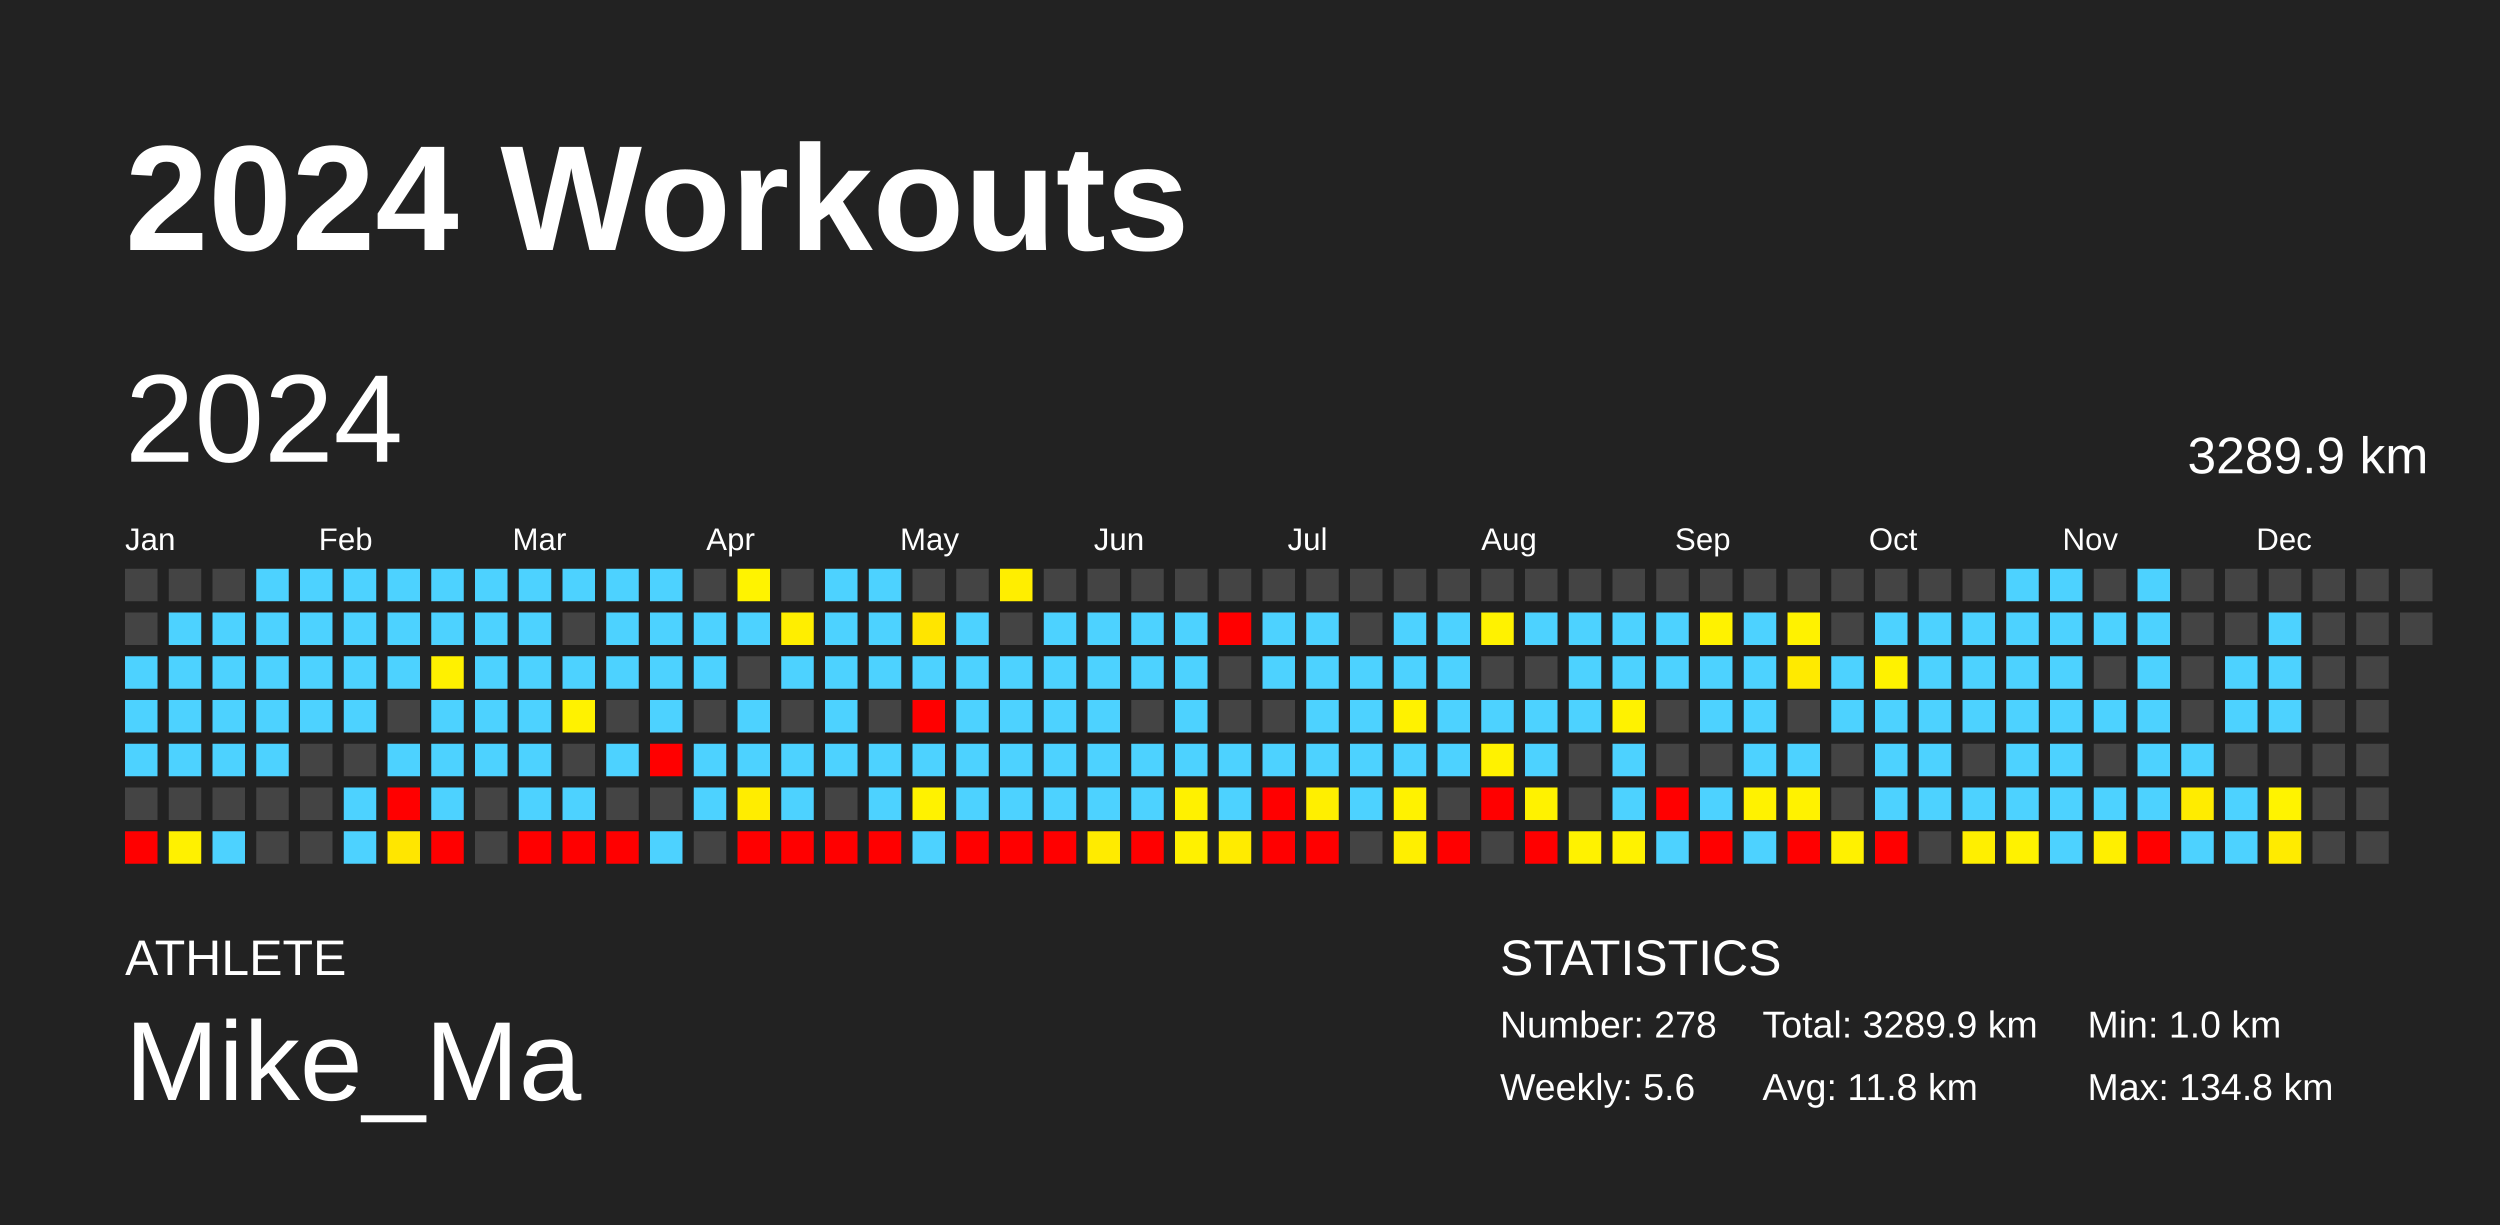
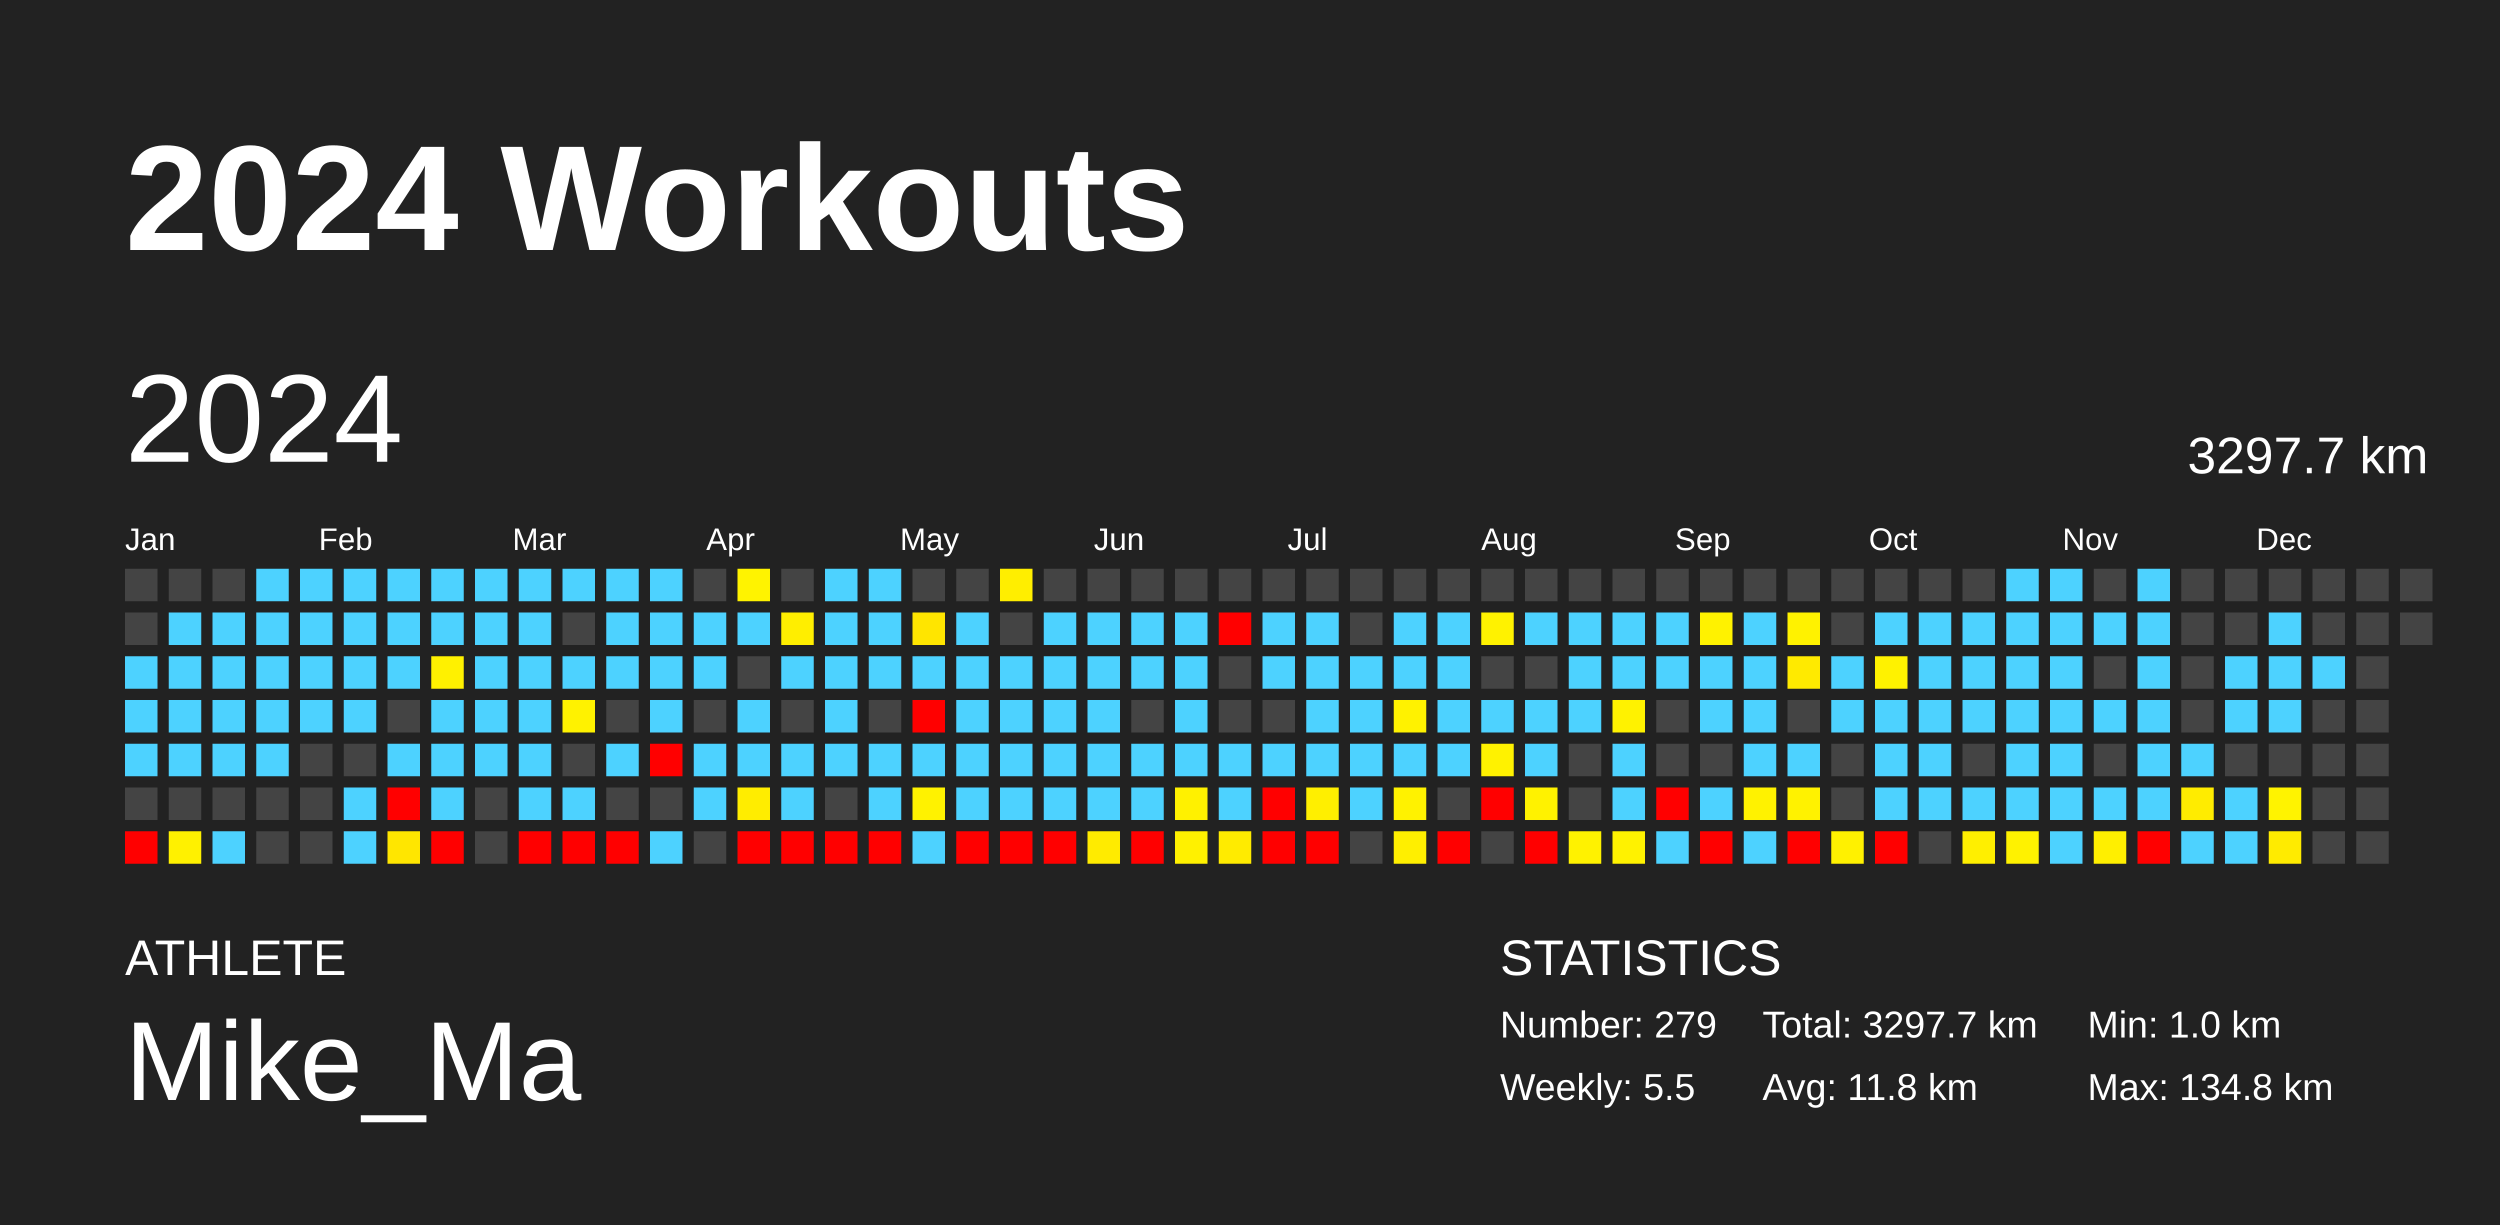
<svg xmlns="http://www.w3.org/2000/svg" baseProfile="full" height="98mm" version="1.1" viewBox="0,0,200,98" width="200mm">
  <defs />
  <rect fill="#222222" height="98" width="200" x="0" y="0" />
  <text fill="#FFFFFF" style="font-size:12px; font-family:Arial; font-weight:bold;" x="10" y="20">2024 Workouts</text>
  <text fill="#FFFFFF" style="font-size:4px; font-family:Arial" x="10" y="78">ATHLETE</text>
  <text fill="#FFFFFF" style="font-size:9px; font-family:Arial" x="10" y="88">Mike_Ma</text>
  <text fill="#FFFFFF" style="font-size:4px; font-family:Arial" x="120" y="78">STATISTICS</text>
-   <text fill="#FFFFFF" style="font-size:3px; font-family:Arial" x="120" y="83">Number: 278</text>
-   <text fill="#FFFFFF" style="font-size:3px; font-family:Arial" x="120" y="88">Weekly: 5.6</text>
-   <text fill="#FFFFFF" style="font-size:3px; font-family:Arial" x="141" y="83">Total: 3289.9 km</text>
+   <text fill="#FFFFFF" style="font-size:3px; font-family:Arial" x="120" y="83">Number: 279</text>
+   <text fill="#FFFFFF" style="font-size:3px; font-family:Arial" x="120" y="88">Weekly: 5.5</text>
+   <text fill="#FFFFFF" style="font-size:3px; font-family:Arial" x="141" y="83">Total: 3297.7 km</text>
  <text fill="#FFFFFF" style="font-size:3px; font-family:Arial" x="141" y="88">Avg: 11.8 km</text>
  <text fill="#FFFFFF" style="font-size:3px; font-family:Arial" x="167" y="83">Min: 1.0 km</text>
  <text fill="#FFFFFF" style="font-size:3px; font-family:Arial" x="167" y="88">Max: 134.8 km</text>
  <text dominant-baseline="hanging" fill="#FFFFFF" style="font-size:10.0px; font-family:Arial;" x="10" y="30">2024</text>
-   <text dominant-baseline="hanging" fill="#FFFFFF" style="font-size:4.125px; font-family:Arial;" x="175" y="35">3289.9 km</text>
+   <text dominant-baseline="hanging" fill="#FFFFFF" style="font-size:4.125px; font-family:Arial;" x="175" y="35">3297.7 km</text>
  <text fill="#FFFFFF" style="font-size:2.5px; font-family:Arial" x="10.0" y="44">Jan</text>
  <text fill="#FFFFFF" style="font-size:2.5px; font-family:Arial" x="25.5" y="44">Feb</text>
  <text fill="#FFFFFF" style="font-size:2.5px; font-family:Arial" x="41.0" y="44">Mar</text>
  <text fill="#FFFFFF" style="font-size:2.5px; font-family:Arial" x="56.5" y="44">Apr</text>
  <text fill="#FFFFFF" style="font-size:2.5px; font-family:Arial" x="72.0" y="44">May</text>
  <text fill="#FFFFFF" style="font-size:2.5px; font-family:Arial" x="87.5" y="44">Jun</text>
  <text fill="#FFFFFF" style="font-size:2.5px; font-family:Arial" x="103.0" y="44">Jul</text>
  <text fill="#FFFFFF" style="font-size:2.5px; font-family:Arial" x="118.5" y="44">Aug</text>
  <text fill="#FFFFFF" style="font-size:2.5px; font-family:Arial" x="134.0" y="44">Sep</text>
  <text fill="#FFFFFF" style="font-size:2.5px; font-family:Arial" x="149.5" y="44">Oct</text>
  <text fill="#FFFFFF" style="font-size:2.5px; font-family:Arial" x="165.0" y="44">Nov</text>
  <text fill="#FFFFFF" style="font-size:2.5px; font-family:Arial" x="180.5" y="44">Dec</text>
  <rect fill="#444444" height="2.6" width="2.6" x="10.0" y="45.5" />
  <rect fill="#444444" height="2.6" width="2.6" x="10.0" y="49.0" />
  <rect fill="#4dd2ff" height="2.6" width="2.6" x="10.0" y="52.5" />
  <rect fill="#4dd2ff" height="2.6" width="2.6" x="10.0" y="56.0" />
  <rect fill="#4dd2ff" height="2.6" width="2.6" x="10.0" y="59.5" />
  <rect fill="#444444" height="2.6" width="2.6" x="10.0" y="63.0" />
  <rect fill="red" height="2.6" width="2.6" x="10.0" y="66.5" />
  <rect fill="#444444" height="2.6" width="2.6" x="13.5" y="45.5" />
  <rect fill="#4dd2ff" height="2.6" width="2.6" x="13.5" y="49.0" />
  <rect fill="#4dd2ff" height="2.6" width="2.6" x="13.5" y="52.5" />
  <rect fill="#4dd2ff" height="2.6" width="2.6" x="13.5" y="56.0" />
  <rect fill="#4dd2ff" height="2.6" width="2.6" x="13.5" y="59.5" />
  <rect fill="#444444" height="2.6" width="2.6" x="13.5" y="63.0" />
  <rect fill="#fff100" height="2.6" width="2.6" x="13.5" y="66.5" />
  <rect fill="#444444" height="2.6" width="2.6" x="17.0" y="45.5" />
  <rect fill="#4dd2ff" height="2.6" width="2.6" x="17.0" y="49.0" />
  <rect fill="#4dd2ff" height="2.6" width="2.6" x="17.0" y="52.5" />
  <rect fill="#4dd2ff" height="2.6" width="2.6" x="17.0" y="56.0" />
  <rect fill="#4dd2ff" height="2.6" width="2.6" x="17.0" y="59.5" />
  <rect fill="#444444" height="2.6" width="2.6" x="17.0" y="63.0" />
  <rect fill="#4dd2ff" height="2.6" width="2.6" x="17.0" y="66.5" />
  <rect fill="#4dd2ff" height="2.6" width="2.6" x="20.5" y="45.5" />
  <rect fill="#4dd2ff" height="2.6" width="2.6" x="20.5" y="49.0" />
  <rect fill="#4dd2ff" height="2.6" width="2.6" x="20.5" y="52.5" />
  <rect fill="#4dd2ff" height="2.6" width="2.6" x="20.5" y="56.0" />
  <rect fill="#4dd2ff" height="2.6" width="2.6" x="20.5" y="59.5" />
  <rect fill="#444444" height="2.6" width="2.6" x="20.5" y="63.0" />
  <rect fill="#444444" height="2.6" width="2.6" x="20.5" y="66.5" />
  <rect fill="#4dd2ff" height="2.6" width="2.6" x="24.0" y="45.5" />
  <rect fill="#4dd2ff" height="2.6" width="2.6" x="24.0" y="49.0" />
  <rect fill="#4dd2ff" height="2.6" width="2.6" x="24.0" y="52.5" />
  <rect fill="#4dd2ff" height="2.6" width="2.6" x="24.0" y="56.0" />
  <rect fill="#444444" height="2.6" width="2.6" x="24.0" y="59.5" />
  <rect fill="#444444" height="2.6" width="2.6" x="24.0" y="63.0" />
  <rect fill="#444444" height="2.6" width="2.6" x="24.0" y="66.5" />
  <rect fill="#4dd2ff" height="2.6" width="2.6" x="27.5" y="45.5" />
  <rect fill="#4dd2ff" height="2.6" width="2.6" x="27.5" y="49.0" />
  <rect fill="#4dd2ff" height="2.6" width="2.6" x="27.5" y="52.5" />
  <rect fill="#4dd2ff" height="2.6" width="2.6" x="27.5" y="56.0" />
  <rect fill="#444444" height="2.6" width="2.6" x="27.5" y="59.5" />
  <rect fill="#4dd2ff" height="2.6" width="2.6" x="27.5" y="63.0" />
  <rect fill="#4dd2ff" height="2.6" width="2.6" x="27.5" y="66.5" />
  <rect fill="#4dd2ff" height="2.6" width="2.6" x="31.0" y="45.5" />
  <rect fill="#4dd2ff" height="2.6" width="2.6" x="31.0" y="49.0" />
  <rect fill="#4dd2ff" height="2.6" width="2.6" x="31.0" y="52.5" />
  <rect fill="#444444" height="2.6" width="2.6" x="31.0" y="56.0" />
  <rect fill="#4dd2ff" height="2.6" width="2.6" x="31.0" y="59.5" />
  <rect fill="red" height="2.6" width="2.6" x="31.0" y="63.0" />
  <rect fill="#ffe600" height="2.6" width="2.6" x="31.0" y="66.5" />
  <rect fill="#4dd2ff" height="2.6" width="2.6" x="34.5" y="45.5" />
  <rect fill="#4dd2ff" height="2.6" width="2.6" x="34.5" y="49.0" />
  <rect fill="#fff100" height="2.6" width="2.6" x="34.5" y="52.5" />
  <rect fill="#4dd2ff" height="2.6" width="2.6" x="34.5" y="56.0" />
  <rect fill="#4dd2ff" height="2.6" width="2.6" x="34.5" y="59.5" />
  <rect fill="#4dd2ff" height="2.6" width="2.6" x="34.5" y="63.0" />
  <rect fill="red" height="2.6" width="2.6" x="34.5" y="66.5" />
  <rect fill="#4dd2ff" height="2.6" width="2.6" x="38.0" y="45.5" />
  <rect fill="#4dd2ff" height="2.6" width="2.6" x="38.0" y="49.0" />
  <rect fill="#4dd2ff" height="2.6" width="2.6" x="38.0" y="52.5" />
  <rect fill="#4dd2ff" height="2.6" width="2.6" x="38.0" y="56.0" />
  <rect fill="#4dd2ff" height="2.6" width="2.6" x="38.0" y="59.5" />
  <rect fill="#444444" height="2.6" width="2.6" x="38.0" y="63.0" />
  <rect fill="#444444" height="2.6" width="2.6" x="38.0" y="66.5" />
  <rect fill="#4dd2ff" height="2.6" width="2.6" x="41.5" y="45.5" />
  <rect fill="#4dd2ff" height="2.6" width="2.6" x="41.5" y="49.0" />
  <rect fill="#4dd2ff" height="2.6" width="2.6" x="41.5" y="52.5" />
  <rect fill="#4dd2ff" height="2.6" width="2.6" x="41.5" y="56.0" />
  <rect fill="#4dd2ff" height="2.6" width="2.6" x="41.5" y="59.5" />
  <rect fill="#4dd2ff" height="2.6" width="2.6" x="41.5" y="63.0" />
  <rect fill="red" height="2.6" width="2.6" x="41.5" y="66.5" />
  <rect fill="#4dd2ff" height="2.6" width="2.6" x="45.0" y="45.5" />
  <rect fill="#444444" height="2.6" width="2.6" x="45.0" y="49.0" />
  <rect fill="#4dd2ff" height="2.6" width="2.6" x="45.0" y="52.5" />
  <rect fill="#fff200" height="2.6" width="2.6" x="45.0" y="56.0" />
  <rect fill="#444444" height="2.6" width="2.6" x="45.0" y="59.5" />
  <rect fill="#4dd2ff" height="2.6" width="2.6" x="45.0" y="63.0" />
  <rect fill="red" height="2.6" width="2.6" x="45.0" y="66.5" />
  <rect fill="#4dd2ff" height="2.6" width="2.6" x="48.5" y="45.5" />
  <rect fill="#4dd2ff" height="2.6" width="2.6" x="48.5" y="49.0" />
  <rect fill="#4dd2ff" height="2.6" width="2.6" x="48.5" y="52.5" />
  <rect fill="#444444" height="2.6" width="2.6" x="48.5" y="56.0" />
  <rect fill="#4dd2ff" height="2.6" width="2.6" x="48.5" y="59.5" />
  <rect fill="#444444" height="2.6" width="2.6" x="48.5" y="63.0" />
  <rect fill="red" height="2.6" width="2.6" x="48.5" y="66.5" />
  <rect fill="#4dd2ff" height="2.6" width="2.6" x="52.0" y="45.5" />
  <rect fill="#4dd2ff" height="2.6" width="2.6" x="52.0" y="49.0" />
  <rect fill="#4dd2ff" height="2.6" width="2.6" x="52.0" y="52.5" />
  <rect fill="#4dd2ff" height="2.6" width="2.6" x="52.0" y="56.0" />
  <rect fill="red" height="2.6" width="2.6" x="52.0" y="59.5" />
  <rect fill="#444444" height="2.6" width="2.6" x="52.0" y="63.0" />
  <rect fill="#4dd2ff" height="2.6" width="2.6" x="52.0" y="66.5" />
  <rect fill="#444444" height="2.6" width="2.6" x="55.5" y="45.5" />
  <rect fill="#4dd2ff" height="2.6" width="2.6" x="55.5" y="49.0" />
  <rect fill="#4dd2ff" height="2.6" width="2.6" x="55.5" y="52.5" />
  <rect fill="#444444" height="2.6" width="2.6" x="55.5" y="56.0" />
  <rect fill="#4dd2ff" height="2.6" width="2.6" x="55.5" y="59.5" />
  <rect fill="#4dd2ff" height="2.6" width="2.6" x="55.5" y="63.0" />
  <rect fill="#444444" height="2.6" width="2.6" x="55.5" y="66.5" />
  <rect fill="#fff300" height="2.6" width="2.6" x="59.0" y="45.5" />
  <rect fill="#4dd2ff" height="2.6" width="2.6" x="59.0" y="49.0" />
  <rect fill="#444444" height="2.6" width="2.6" x="59.0" y="52.5" />
  <rect fill="#4dd2ff" height="2.6" width="2.6" x="59.0" y="56.0" />
  <rect fill="#4dd2ff" height="2.6" width="2.6" x="59.0" y="59.5" />
  <rect fill="#ffed00" height="2.6" width="2.6" x="59.0" y="63.0" />
  <rect fill="red" height="2.6" width="2.6" x="59.0" y="66.5" />
  <rect fill="#444444" height="2.6" width="2.6" x="62.5" y="45.5" />
  <rect fill="#ffee00" height="2.6" width="2.6" x="62.5" y="49.0" />
  <rect fill="#4dd2ff" height="2.6" width="2.6" x="62.5" y="52.5" />
  <rect fill="#444444" height="2.6" width="2.6" x="62.5" y="56.0" />
  <rect fill="#4dd2ff" height="2.6" width="2.6" x="62.5" y="59.5" />
  <rect fill="#4dd2ff" height="2.6" width="2.6" x="62.5" y="63.0" />
  <rect fill="red" height="2.6" width="2.6" x="62.5" y="66.5" />
  <rect fill="#4dd2ff" height="2.6" width="2.6" x="66.0" y="45.5" />
  <rect fill="#4dd2ff" height="2.6" width="2.6" x="66.0" y="49.0" />
  <rect fill="#4dd2ff" height="2.6" width="2.6" x="66.0" y="52.5" />
  <rect fill="#4dd2ff" height="2.6" width="2.6" x="66.0" y="56.0" />
  <rect fill="#4dd2ff" height="2.6" width="2.6" x="66.0" y="59.5" />
  <rect fill="#444444" height="2.6" width="2.6" x="66.0" y="63.0" />
  <rect fill="red" height="2.6" width="2.6" x="66.0" y="66.5" />
  <rect fill="#4dd2ff" height="2.6" width="2.6" x="69.5" y="45.5" />
  <rect fill="#4dd2ff" height="2.6" width="2.6" x="69.5" y="49.0" />
  <rect fill="#4dd2ff" height="2.6" width="2.6" x="69.5" y="52.5" />
  <rect fill="#444444" height="2.6" width="2.6" x="69.5" y="56.0" />
  <rect fill="#4dd2ff" height="2.6" width="2.6" x="69.5" y="59.5" />
  <rect fill="#4dd2ff" height="2.6" width="2.6" x="69.5" y="63.0" />
  <rect fill="red" height="2.6" width="2.6" x="69.5" y="66.5" />
  <rect fill="#444444" height="2.6" width="2.6" x="73.0" y="45.5" />
  <rect fill="#ffe500" height="2.6" width="2.6" x="73.0" y="49.0" />
  <rect fill="#4dd2ff" height="2.6" width="2.6" x="73.0" y="52.5" />
  <rect fill="red" height="2.6" width="2.6" x="73.0" y="56.0" />
  <rect fill="#4dd2ff" height="2.6" width="2.6" x="73.0" y="59.5" />
  <rect fill="#fff200" height="2.6" width="2.6" x="73.0" y="63.0" />
  <rect fill="#4dd2ff" height="2.6" width="2.6" x="73.0" y="66.5" />
  <rect fill="#444444" height="2.6" width="2.6" x="76.5" y="45.5" />
  <rect fill="#4dd2ff" height="2.6" width="2.6" x="76.5" y="49.0" />
  <rect fill="#4dd2ff" height="2.6" width="2.6" x="76.5" y="52.5" />
  <rect fill="#4dd2ff" height="2.6" width="2.6" x="76.5" y="56.0" />
  <rect fill="#4dd2ff" height="2.6" width="2.6" x="76.5" y="59.5" />
  <rect fill="#4dd2ff" height="2.6" width="2.6" x="76.5" y="63.0" />
  <rect fill="red" height="2.6" width="2.6" x="76.5" y="66.5" />
  <rect fill="#ffee00" height="2.6" width="2.6" x="80.0" y="45.5" />
  <rect fill="#444444" height="2.6" width="2.6" x="80.0" y="49.0" />
  <rect fill="#4dd2ff" height="2.6" width="2.6" x="80.0" y="52.5" />
  <rect fill="#4dd2ff" height="2.6" width="2.6" x="80.0" y="56.0" />
  <rect fill="#4dd2ff" height="2.6" width="2.6" x="80.0" y="59.5" />
  <rect fill="#4dd2ff" height="2.6" width="2.6" x="80.0" y="63.0" />
  <rect fill="red" height="2.6" width="2.6" x="80.0" y="66.5" />
  <rect fill="#444444" height="2.6" width="2.6" x="83.5" y="45.5" />
  <rect fill="#4dd2ff" height="2.6" width="2.6" x="83.5" y="49.0" />
  <rect fill="#4dd2ff" height="2.6" width="2.6" x="83.5" y="52.5" />
  <rect fill="#4dd2ff" height="2.6" width="2.6" x="83.5" y="56.0" />
  <rect fill="#4dd2ff" height="2.6" width="2.6" x="83.5" y="59.5" />
  <rect fill="#4dd2ff" height="2.6" width="2.6" x="83.5" y="63.0" />
  <rect fill="red" height="2.6" width="2.6" x="83.5" y="66.5" />
  <rect fill="#444444" height="2.6" width="2.6" x="87.0" y="45.5" />
  <rect fill="#4dd2ff" height="2.6" width="2.6" x="87.0" y="49.0" />
  <rect fill="#4dd2ff" height="2.6" width="2.6" x="87.0" y="52.5" />
  <rect fill="#4dd2ff" height="2.6" width="2.6" x="87.0" y="56.0" />
  <rect fill="#4dd2ff" height="2.6" width="2.6" x="87.0" y="59.5" />
  <rect fill="#4dd2ff" height="2.6" width="2.6" x="87.0" y="63.0" />
  <rect fill="#ffeb00" height="2.6" width="2.6" x="87.0" y="66.5" />
  <rect fill="#444444" height="2.6" width="2.6" x="90.5" y="45.5" />
  <rect fill="#4dd2ff" height="2.6" width="2.6" x="90.5" y="49.0" />
  <rect fill="#4dd2ff" height="2.6" width="2.6" x="90.5" y="52.5" />
  <rect fill="#444444" height="2.6" width="2.6" x="90.5" y="56.0" />
  <rect fill="#4dd2ff" height="2.6" width="2.6" x="90.5" y="59.5" />
  <rect fill="#4dd2ff" height="2.6" width="2.6" x="90.5" y="63.0" />
  <rect fill="red" height="2.6" width="2.6" x="90.5" y="66.5" />
  <rect fill="#444444" height="2.6" width="2.6" x="94.0" y="45.5" />
  <rect fill="#4dd2ff" height="2.6" width="2.6" x="94.0" y="49.0" />
  <rect fill="#4dd2ff" height="2.6" width="2.6" x="94.0" y="52.5" />
  <rect fill="#4dd2ff" height="2.6" width="2.6" x="94.0" y="56.0" />
  <rect fill="#4dd2ff" height="2.6" width="2.6" x="94.0" y="59.5" />
  <rect fill="#fff100" height="2.6" width="2.6" x="94.0" y="63.0" />
  <rect fill="#fff100" height="2.6" width="2.6" x="94.0" y="66.5" />
  <rect fill="#444444" height="2.6" width="2.6" x="97.5" y="45.5" />
  <rect fill="red" height="2.6" width="2.6" x="97.5" y="49.0" />
  <rect fill="#444444" height="2.6" width="2.6" x="97.5" y="52.5" />
  <rect fill="#444444" height="2.6" width="2.6" x="97.5" y="56.0" />
  <rect fill="#4dd2ff" height="2.6" width="2.6" x="97.5" y="59.5" />
  <rect fill="#4dd2ff" height="2.6" width="2.6" x="97.5" y="63.0" />
  <rect fill="#ffeb00" height="2.6" width="2.6" x="97.5" y="66.5" />
  <rect fill="#444444" height="2.6" width="2.6" x="101.0" y="45.5" />
  <rect fill="#4dd2ff" height="2.6" width="2.6" x="101.0" y="49.0" />
  <rect fill="#4dd2ff" height="2.6" width="2.6" x="101.0" y="52.5" />
  <rect fill="#444444" height="2.6" width="2.6" x="101.0" y="56.0" />
  <rect fill="#4dd2ff" height="2.6" width="2.6" x="101.0" y="59.5" />
  <rect fill="red" height="2.6" width="2.6" x="101.0" y="63.0" />
  <rect fill="red" height="2.6" width="2.6" x="101.0" y="66.5" />
  <rect fill="#444444" height="2.6" width="2.6" x="104.5" y="45.5" />
  <rect fill="#4dd2ff" height="2.6" width="2.6" x="104.5" y="49.0" />
  <rect fill="#4dd2ff" height="2.6" width="2.6" x="104.5" y="52.5" />
  <rect fill="#4dd2ff" height="2.6" width="2.6" x="104.5" y="56.0" />
  <rect fill="#4dd2ff" height="2.6" width="2.6" x="104.5" y="59.5" />
  <rect fill="#ffef00" height="2.6" width="2.6" x="104.5" y="63.0" />
  <rect fill="red" height="2.6" width="2.6" x="104.5" y="66.5" />
  <rect fill="#444444" height="2.6" width="2.6" x="108.0" y="45.5" />
  <rect fill="#444444" height="2.6" width="2.6" x="108.0" y="49.0" />
  <rect fill="#4dd2ff" height="2.6" width="2.6" x="108.0" y="52.5" />
  <rect fill="#4dd2ff" height="2.6" width="2.6" x="108.0" y="56.0" />
  <rect fill="#4dd2ff" height="2.6" width="2.6" x="108.0" y="59.5" />
  <rect fill="#4dd2ff" height="2.6" width="2.6" x="108.0" y="63.0" />
  <rect fill="#444444" height="2.6" width="2.6" x="108.0" y="66.5" />
  <rect fill="#444444" height="2.6" width="2.6" x="111.5" y="45.5" />
  <rect fill="#4dd2ff" height="2.6" width="2.6" x="111.5" y="49.0" />
  <rect fill="#4dd2ff" height="2.6" width="2.6" x="111.5" y="52.5" />
  <rect fill="#fff200" height="2.6" width="2.6" x="111.5" y="56.0" />
  <rect fill="#4dd2ff" height="2.6" width="2.6" x="111.5" y="59.5" />
  <rect fill="#fff200" height="2.6" width="2.6" x="111.5" y="63.0" />
  <rect fill="#ffef00" height="2.6" width="2.6" x="111.5" y="66.5" />
  <rect fill="#444444" height="2.6" width="2.6" x="115.0" y="45.5" />
  <rect fill="#4dd2ff" height="2.6" width="2.6" x="115.0" y="49.0" />
  <rect fill="#4dd2ff" height="2.6" width="2.6" x="115.0" y="52.5" />
  <rect fill="#4dd2ff" height="2.6" width="2.6" x="115.0" y="56.0" />
  <rect fill="#4dd2ff" height="2.6" width="2.6" x="115.0" y="59.5" />
  <rect fill="#444444" height="2.6" width="2.6" x="115.0" y="63.0" />
  <rect fill="red" height="2.6" width="2.6" x="115.0" y="66.5" />
  <rect fill="#444444" height="2.6" width="2.6" x="118.5" y="45.5" />
  <rect fill="#fff200" height="2.6" width="2.6" x="118.5" y="49.0" />
  <rect fill="#444444" height="2.6" width="2.6" x="118.5" y="52.5" />
  <rect fill="#4dd2ff" height="2.6" width="2.6" x="118.5" y="56.0" />
  <rect fill="#fff200" height="2.6" width="2.6" x="118.5" y="59.5" />
  <rect fill="red" height="2.6" width="2.6" x="118.5" y="63.0" />
  <rect fill="#444444" height="2.6" width="2.6" x="118.5" y="66.5" />
  <rect fill="#444444" height="2.6" width="2.6" x="122.0" y="45.5" />
  <rect fill="#4dd2ff" height="2.6" width="2.6" x="122.0" y="49.0" />
  <rect fill="#444444" height="2.6" width="2.6" x="122.0" y="52.5" />
  <rect fill="#4dd2ff" height="2.6" width="2.6" x="122.0" y="56.0" />
  <rect fill="#4dd2ff" height="2.6" width="2.6" x="122.0" y="59.5" />
  <rect fill="#fff200" height="2.6" width="2.6" x="122.0" y="63.0" />
  <rect fill="red" height="2.6" width="2.6" x="122.0" y="66.5" />
  <rect fill="#444444" height="2.6" width="2.6" x="125.5" y="45.5" />
  <rect fill="#4dd2ff" height="2.6" width="2.6" x="125.5" y="49.0" />
  <rect fill="#4dd2ff" height="2.6" width="2.6" x="125.5" y="52.5" />
  <rect fill="#4dd2ff" height="2.6" width="2.6" x="125.5" y="56.0" />
  <rect fill="#444444" height="2.6" width="2.6" x="125.5" y="59.5" />
  <rect fill="#444444" height="2.6" width="2.6" x="125.5" y="63.0" />
  <rect fill="#fff200" height="2.6" width="2.6" x="125.5" y="66.5" />
  <rect fill="#444444" height="2.6" width="2.6" x="129.0" y="45.5" />
  <rect fill="#4dd2ff" height="2.6" width="2.6" x="129.0" y="49.0" />
  <rect fill="#4dd2ff" height="2.6" width="2.6" x="129.0" y="52.5" />
  <rect fill="#fff200" height="2.6" width="2.6" x="129.0" y="56.0" />
  <rect fill="#4dd2ff" height="2.6" width="2.6" x="129.0" y="59.5" />
  <rect fill="#4dd2ff" height="2.6" width="2.6" x="129.0" y="63.0" />
  <rect fill="#fff200" height="2.6" width="2.6" x="129.0" y="66.5" />
  <rect fill="#444444" height="2.6" width="2.6" x="132.5" y="45.5" />
  <rect fill="#4dd2ff" height="2.6" width="2.6" x="132.5" y="49.0" />
  <rect fill="#4dd2ff" height="2.6" width="2.6" x="132.5" y="52.5" />
  <rect fill="#444444" height="2.6" width="2.6" x="132.5" y="56.0" />
  <rect fill="#444444" height="2.6" width="2.6" x="132.5" y="59.5" />
  <rect fill="red" height="2.6" width="2.6" x="132.5" y="63.0" />
  <rect fill="#4dd2ff" height="2.6" width="2.6" x="132.5" y="66.5" />
  <rect fill="#444444" height="2.6" width="2.6" x="136.0" y="45.5" />
  <rect fill="#fff200" height="2.6" width="2.6" x="136.0" y="49.0" />
  <rect fill="#4dd2ff" height="2.6" width="2.6" x="136.0" y="52.5" />
  <rect fill="#4dd2ff" height="2.6" width="2.6" x="136.0" y="56.0" />
  <rect fill="#444444" height="2.6" width="2.6" x="136.0" y="59.5" />
  <rect fill="#4dd2ff" height="2.6" width="2.6" x="136.0" y="63.0" />
  <rect fill="red" height="2.6" width="2.6" x="136.0" y="66.5" />
  <rect fill="#444444" height="2.6" width="2.6" x="139.5" y="45.5" />
  <rect fill="#4dd2ff" height="2.6" width="2.6" x="139.5" y="49.0" />
  <rect fill="#4dd2ff" height="2.6" width="2.6" x="139.5" y="52.5" />
  <rect fill="#4dd2ff" height="2.6" width="2.6" x="139.5" y="56.0" />
  <rect fill="#4dd2ff" height="2.6" width="2.6" x="139.5" y="59.5" />
  <rect fill="#fff200" height="2.6" width="2.6" x="139.5" y="63.0" />
  <rect fill="#4dd2ff" height="2.6" width="2.6" x="139.5" y="66.5" />
  <rect fill="#444444" height="2.6" width="2.6" x="143.0" y="45.5" />
  <rect fill="#fff200" height="2.6" width="2.6" x="143.0" y="49.0" />
  <rect fill="#ffea00" height="2.6" width="2.6" x="143.0" y="52.5" />
  <rect fill="#444444" height="2.6" width="2.6" x="143.0" y="56.0" />
  <rect fill="#4dd2ff" height="2.6" width="2.6" x="143.0" y="59.5" />
  <rect fill="#fff200" height="2.6" width="2.6" x="143.0" y="63.0" />
  <rect fill="red" height="2.6" width="2.6" x="143.0" y="66.5" />
  <rect fill="#444444" height="2.6" width="2.6" x="146.5" y="45.5" />
  <rect fill="#444444" height="2.6" width="2.6" x="146.5" y="49.0" />
  <rect fill="#4dd2ff" height="2.6" width="2.6" x="146.5" y="52.5" />
  <rect fill="#4dd2ff" height="2.6" width="2.6" x="146.5" y="56.0" />
  <rect fill="#444444" height="2.6" width="2.6" x="146.5" y="59.5" />
  <rect fill="#444444" height="2.6" width="2.6" x="146.5" y="63.0" />
  <rect fill="#fff100" height="2.6" width="2.6" x="146.5" y="66.5" />
  <rect fill="#444444" height="2.6" width="2.6" x="150.0" y="45.5" />
  <rect fill="#4dd2ff" height="2.6" width="2.6" x="150.0" y="49.0" />
  <rect fill="#fff200" height="2.6" width="2.6" x="150.0" y="52.5" />
  <rect fill="#4dd2ff" height="2.6" width="2.6" x="150.0" y="56.0" />
  <rect fill="#4dd2ff" height="2.6" width="2.6" x="150.0" y="59.5" />
  <rect fill="#4dd2ff" height="2.6" width="2.6" x="150.0" y="63.0" />
  <rect fill="red" height="2.6" width="2.6" x="150.0" y="66.5" />
  <rect fill="#444444" height="2.6" width="2.6" x="153.5" y="45.5" />
  <rect fill="#4dd2ff" height="2.6" width="2.6" x="153.5" y="49.0" />
  <rect fill="#4dd2ff" height="2.6" width="2.6" x="153.5" y="52.5" />
  <rect fill="#4dd2ff" height="2.6" width="2.6" x="153.5" y="56.0" />
  <rect fill="#4dd2ff" height="2.6" width="2.6" x="153.5" y="59.5" />
  <rect fill="#4dd2ff" height="2.6" width="2.6" x="153.5" y="63.0" />
  <rect fill="#444444" height="2.6" width="2.6" x="153.5" y="66.5" />
  <rect fill="#444444" height="2.6" width="2.6" x="157.0" y="45.5" />
  <rect fill="#4dd2ff" height="2.6" width="2.6" x="157.0" y="49.0" />
  <rect fill="#4dd2ff" height="2.6" width="2.6" x="157.0" y="52.5" />
  <rect fill="#4dd2ff" height="2.6" width="2.6" x="157.0" y="56.0" />
  <rect fill="#444444" height="2.6" width="2.6" x="157.0" y="59.5" />
  <rect fill="#4dd2ff" height="2.6" width="2.6" x="157.0" y="63.0" />
  <rect fill="#ffef00" height="2.6" width="2.6" x="157.0" y="66.5" />
  <rect fill="#4dd2ff" height="2.6" width="2.6" x="160.5" y="45.5" />
  <rect fill="#4dd2ff" height="2.6" width="2.6" x="160.5" y="49.0" />
  <rect fill="#4dd2ff" height="2.6" width="2.6" x="160.5" y="52.5" />
  <rect fill="#4dd2ff" height="2.6" width="2.6" x="160.5" y="56.0" />
  <rect fill="#4dd2ff" height="2.6" width="2.6" x="160.5" y="59.5" />
  <rect fill="#4dd2ff" height="2.6" width="2.6" x="160.5" y="63.0" />
  <rect fill="#fff200" height="2.6" width="2.6" x="160.5" y="66.5" />
  <rect fill="#4dd2ff" height="2.6" width="2.6" x="164.0" y="45.5" />
  <rect fill="#4dd2ff" height="2.6" width="2.6" x="164.0" y="49.0" />
  <rect fill="#4dd2ff" height="2.6" width="2.6" x="164.0" y="52.5" />
  <rect fill="#4dd2ff" height="2.6" width="2.6" x="164.0" y="56.0" />
  <rect fill="#4dd2ff" height="2.6" width="2.6" x="164.0" y="59.5" />
  <rect fill="#4dd2ff" height="2.6" width="2.6" x="164.0" y="63.0" />
  <rect fill="#4dd2ff" height="2.6" width="2.6" x="164.0" y="66.5" />
  <rect fill="#444444" height="2.6" width="2.6" x="167.5" y="45.5" />
  <rect fill="#4dd2ff" height="2.6" width="2.6" x="167.5" y="49.0" />
  <rect fill="#444444" height="2.6" width="2.6" x="167.5" y="52.5" />
  <rect fill="#4dd2ff" height="2.6" width="2.6" x="167.5" y="56.0" />
  <rect fill="#444444" height="2.6" width="2.6" x="167.5" y="59.5" />
  <rect fill="#4dd2ff" height="2.6" width="2.6" x="167.5" y="63.0" />
  <rect fill="#ffef00" height="2.6" width="2.6" x="167.5" y="66.5" />
  <rect fill="#4dd2ff" height="2.6" width="2.6" x="171.0" y="45.5" />
  <rect fill="#4dd2ff" height="2.6" width="2.6" x="171.0" y="49.0" />
  <rect fill="#4dd2ff" height="2.6" width="2.6" x="171.0" y="52.5" />
  <rect fill="#4dd2ff" height="2.6" width="2.6" x="171.0" y="56.0" />
  <rect fill="#4dd2ff" height="2.6" width="2.6" x="171.0" y="59.5" />
  <rect fill="#4dd2ff" height="2.6" width="2.6" x="171.0" y="63.0" />
  <rect fill="red" height="2.6" width="2.6" x="171.0" y="66.5" />
  <rect fill="#444444" height="2.6" width="2.6" x="174.5" y="45.5" />
  <rect fill="#444444" height="2.6" width="2.6" x="174.5" y="49.0" />
  <rect fill="#444444" height="2.6" width="2.6" x="174.5" y="52.5" />
  <rect fill="#444444" height="2.6" width="2.6" x="174.5" y="56.0" />
  <rect fill="#4dd2ff" height="2.6" width="2.6" x="174.5" y="59.5" />
  <rect fill="#ffec00" height="2.6" width="2.6" x="174.5" y="63.0" />
  <rect fill="#4dd2ff" height="2.6" width="2.6" x="174.5" y="66.5" />
  <rect fill="#444444" height="2.6" width="2.6" x="178.0" y="45.5" />
  <rect fill="#444444" height="2.6" width="2.6" x="178.0" y="49.0" />
  <rect fill="#4dd2ff" height="2.6" width="2.6" x="178.0" y="52.5" />
  <rect fill="#4dd2ff" height="2.6" width="2.6" x="178.0" y="56.0" />
  <rect fill="#444444" height="2.6" width="2.6" x="178.0" y="59.5" />
  <rect fill="#4dd2ff" height="2.6" width="2.6" x="178.0" y="63.0" />
  <rect fill="#4dd2ff" height="2.6" width="2.6" x="178.0" y="66.5" />
  <rect fill="#444444" height="2.6" width="2.6" x="181.5" y="45.5" />
  <rect fill="#4dd2ff" height="2.6" width="2.6" x="181.5" y="49.0" />
  <rect fill="#4dd2ff" height="2.6" width="2.6" x="181.5" y="52.5" />
  <rect fill="#4dd2ff" height="2.6" width="2.6" x="181.5" y="56.0" />
  <rect fill="#444444" height="2.6" width="2.6" x="181.5" y="59.5" />
  <rect fill="#fff300" height="2.6" width="2.6" x="181.5" y="63.0" />
  <rect fill="#ffeb00" height="2.6" width="2.6" x="181.5" y="66.5" />
  <rect fill="#444444" height="2.6" width="2.6" x="185.0" y="45.5" />
  <rect fill="#444444" height="2.6" width="2.6" x="185.0" y="49.0" />
-   <rect fill="#444444" height="2.6" width="2.6" x="185.0" y="52.5" />
+   <rect fill="#4dd2ff" height="2.6" width="2.6" x="185.0" y="52.5" />
  <rect fill="#444444" height="2.6" width="2.6" x="185.0" y="56.0" />
  <rect fill="#444444" height="2.6" width="2.6" x="185.0" y="59.5" />
  <rect fill="#444444" height="2.6" width="2.6" x="185.0" y="63.0" />
  <rect fill="#444444" height="2.6" width="2.6" x="185.0" y="66.5" />
  <rect fill="#444444" height="2.6" width="2.6" x="188.5" y="45.5" />
  <rect fill="#444444" height="2.6" width="2.6" x="188.5" y="49.0" />
  <rect fill="#444444" height="2.6" width="2.6" x="188.5" y="52.5" />
  <rect fill="#444444" height="2.6" width="2.6" x="188.5" y="56.0" />
  <rect fill="#444444" height="2.6" width="2.6" x="188.5" y="59.5" />
  <rect fill="#444444" height="2.6" width="2.6" x="188.5" y="63.0" />
  <rect fill="#444444" height="2.6" width="2.6" x="188.5" y="66.5" />
  <rect fill="#444444" height="2.6" width="2.6" x="192.0" y="45.5" />
  <rect fill="#444444" height="2.6" width="2.6" x="192.0" y="49.0" />
</svg>
